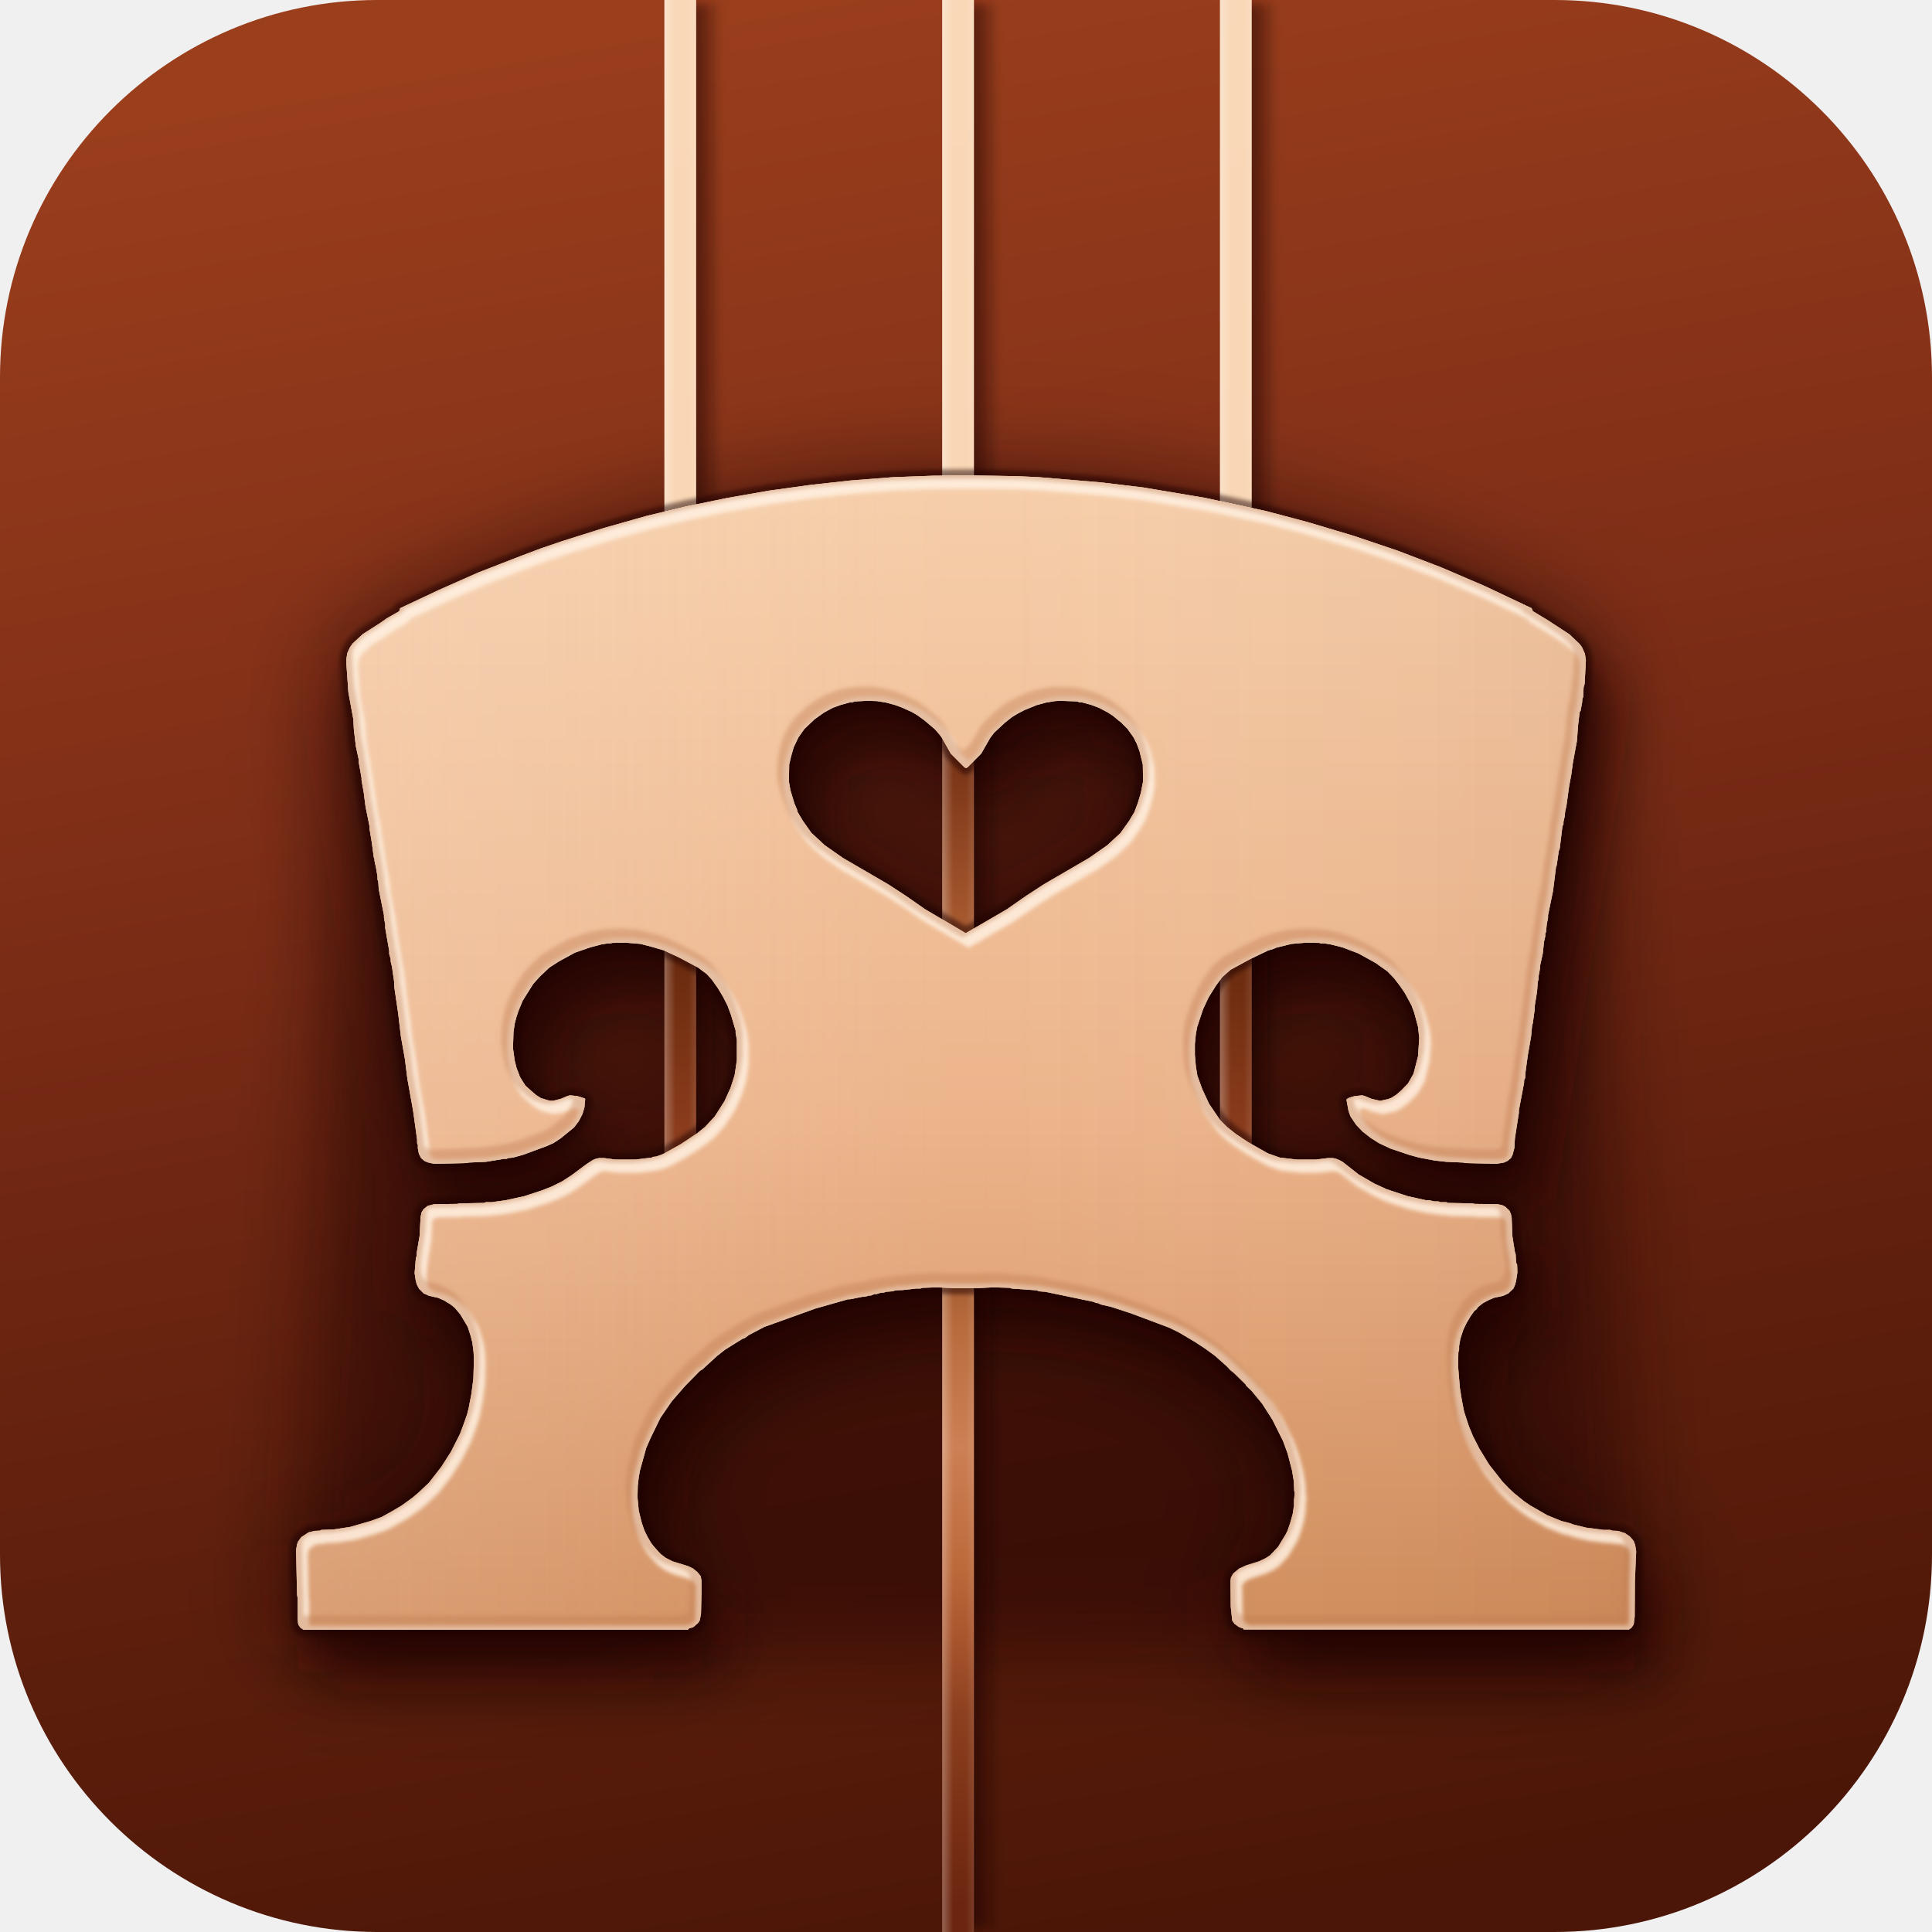
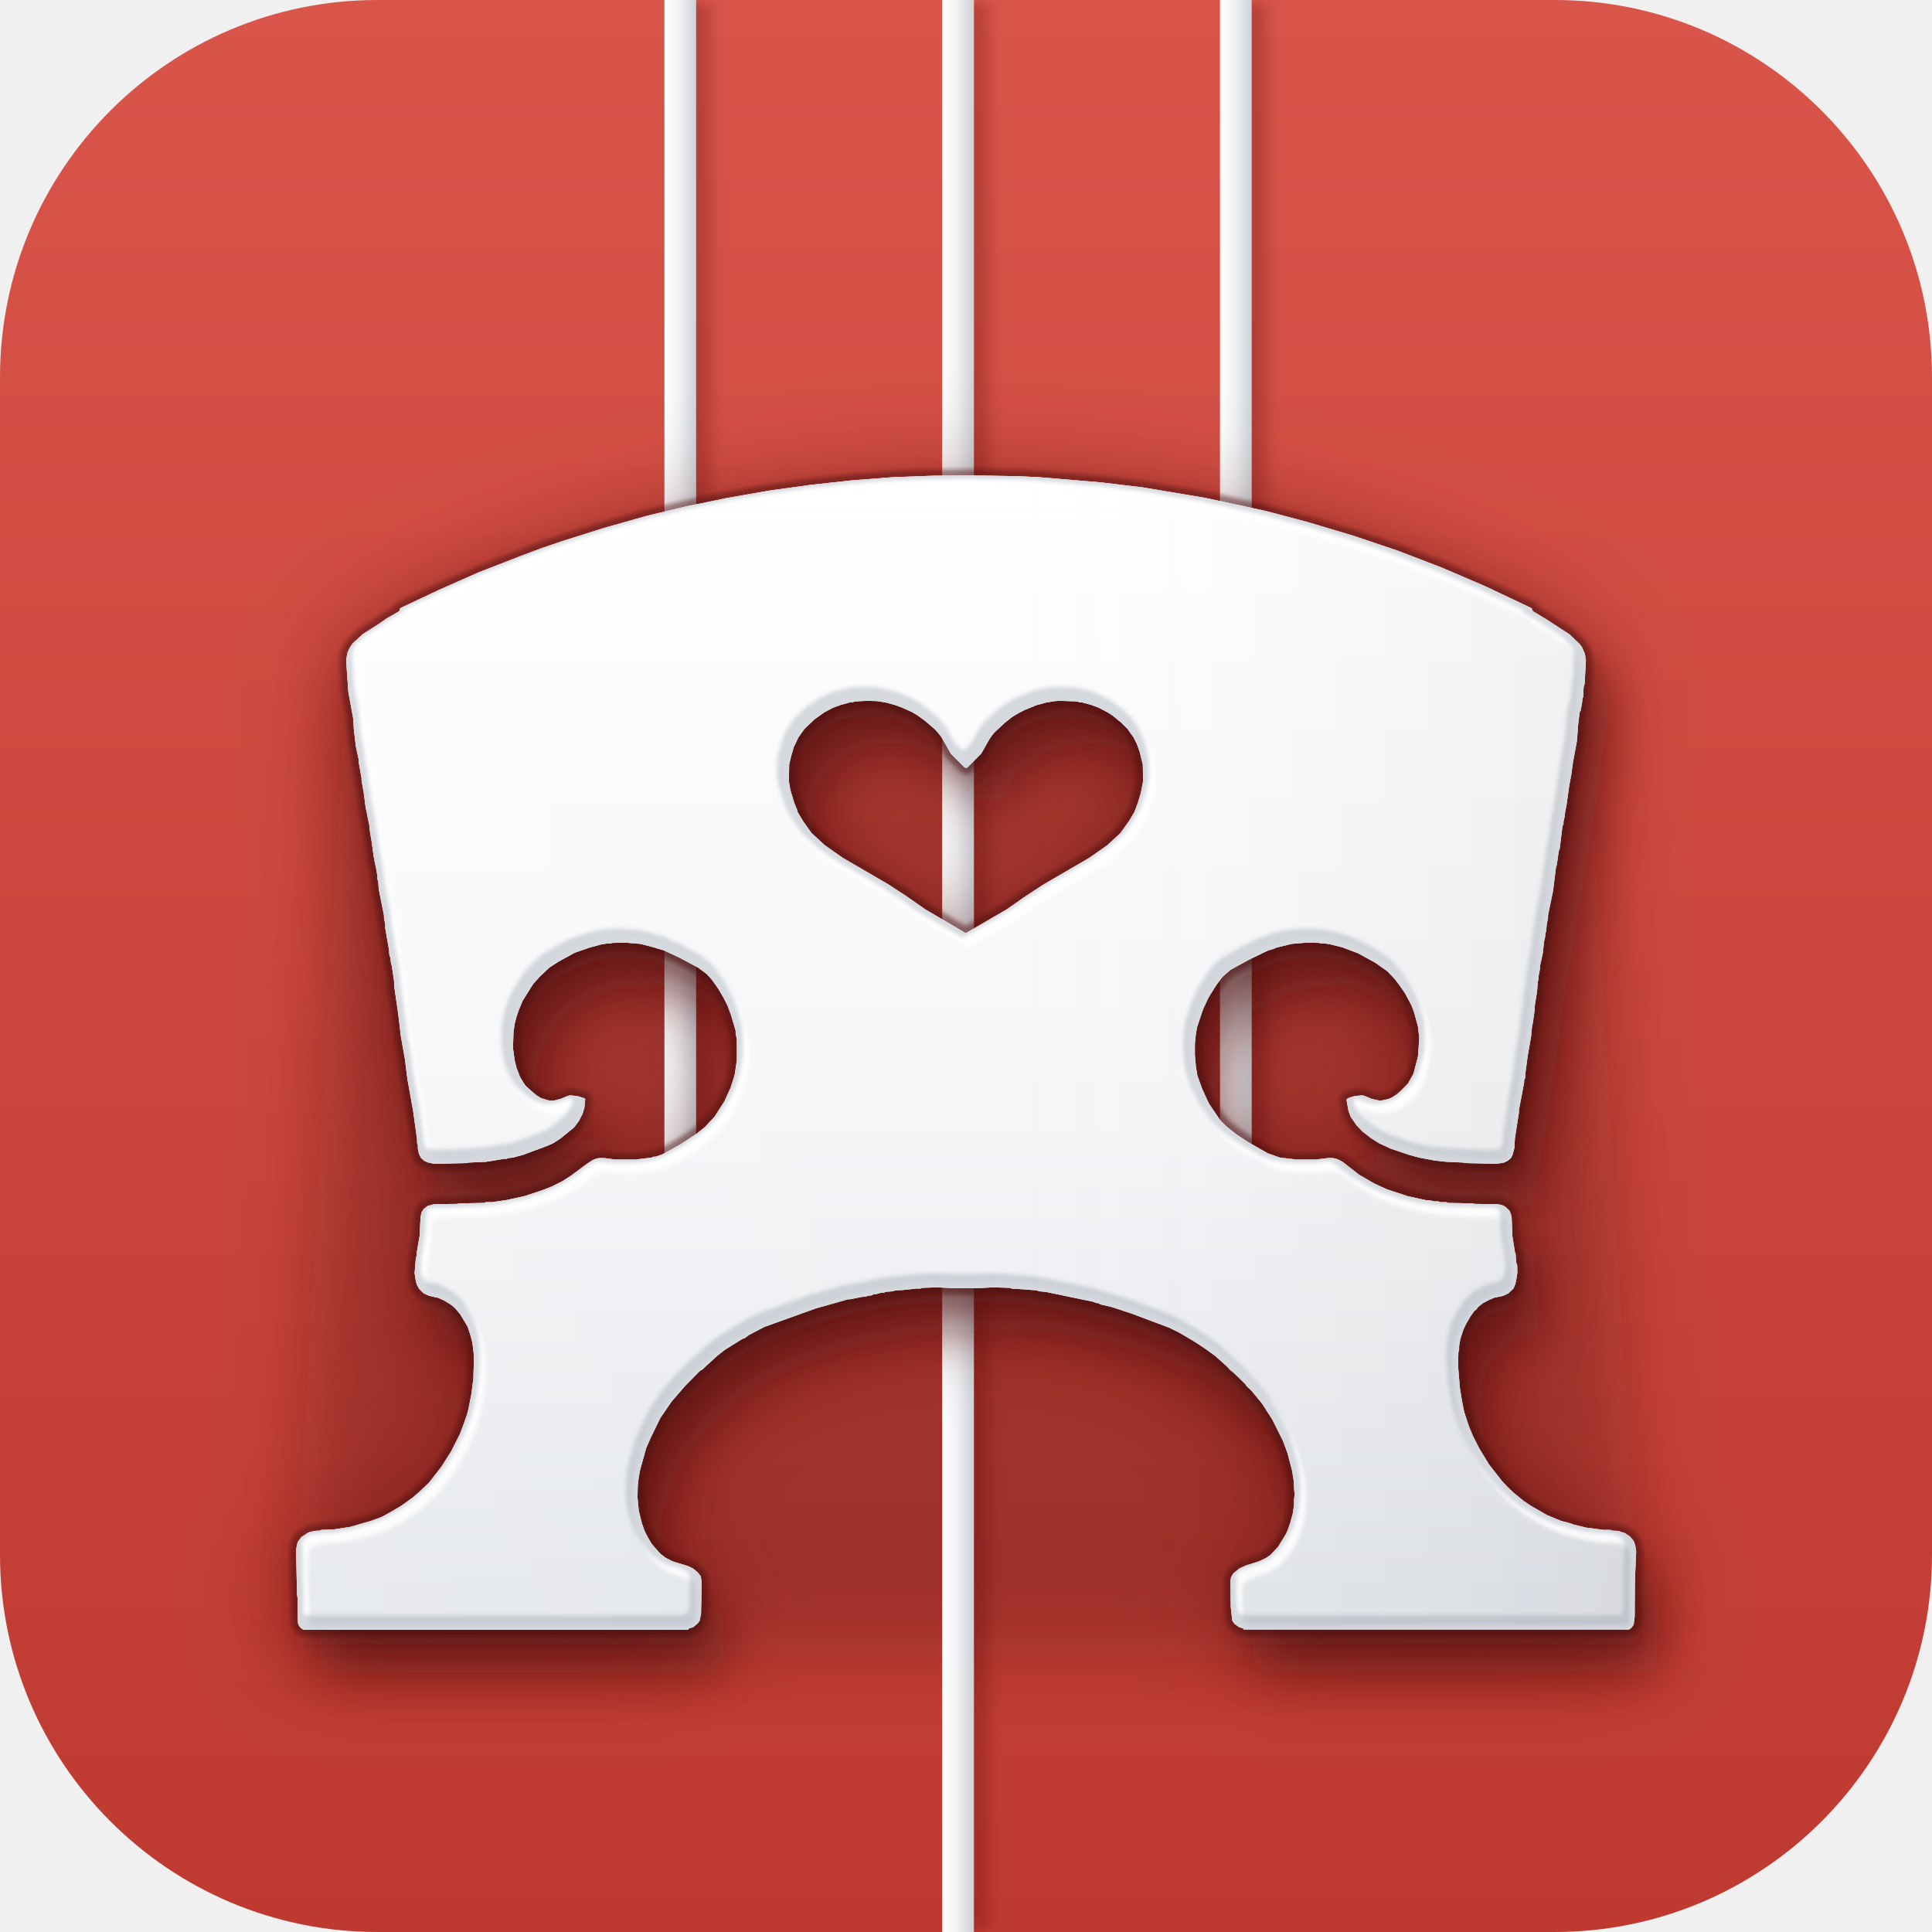
<svg xmlns="http://www.w3.org/2000/svg" viewBox="0 0 1024 1024">
  <defs>
-     <linearGradient id="wd" gradientUnits="userSpaceOnUse" x1="420" y1="0" x2="604" y2="1024">
-       <stop offset="0" stop-color="#9A3E1C" />
-       <stop offset=".32" stop-color="#833018" />
-       <stop offset=".68" stop-color="#63210E" />
-       <stop offset="1" stop-color="#4B1607" />
+     <linearGradient id="tg" gradientUnits="userSpaceOnUse" x1="0" y1="0" x2="0" y2="1024">
+       <stop offset="0" stop-color="#D9554A" />
+       <stop offset="1" stop-color="#BE3A31" />
    </linearGradient>
-     <radialGradient id="wl" gradientUnits="userSpaceOnUse" cx="160" cy="60" r="640">
-       <stop offset="0" stop-color="#B8502A" stop-opacity=".16" />
-       <stop offset="1" stop-color="#B8502A" stop-opacity="0" />
-     </radialGradient>
    <linearGradient id="sg" x1="0" y1="0" x2="1" y2="0">
-       <stop offset="0" stop-color="#FFE9D2" />
-       <stop offset=".45" stop-color="#F9D0A9" />
-       <stop offset="1" stop-color="#E0A67F" />
+       <stop offset="0" stop-color="#FFFFFF" />
+       <stop offset=".45" stop-color="#F1F2F4" />
+       <stop offset="1" stop-color="#CDD2D8" />
    </linearGradient>
    <filter id="ss" x="-50%" y="-5%" width="200%" height="110%">
      <feGaussianBlur stdDeviation="3" />
    </filter>
-     <linearGradient id="sgc_v" gradientUnits="userSpaceOnUse" x1="0" y1="366.47" x2="0" y2="419.59">
-       <stop offset="0" stop-color="#fff" />
-       <stop offset="1" stop-color="#000" />
-     </linearGradient>
-     <linearGradient id="sgc" gradientUnits="userSpaceOnUse" x1="0" y1="0" x2="0" y2="1024">
-       <stop offset="-0.026" stop-color="#F9DABB" />
-       <stop offset="0.368" stop-color="#F9D6B4" />
-       <stop offset="0.37" stop-color="#6E2A10" />
-       <stop offset="0.462" stop-color="#6E2A10" />
-       <stop offset="0.539" stop-color="#A5582E" />
-       <stop offset="0.547" stop-color="#A5582E" />
-       <stop offset="0.684" stop-color="#A95F33" />
-       <stop offset="0.7" stop-color="#B86C3E" />
-       <stop offset="0.747" stop-color="#CD8055" />
-       <stop offset="0.794" stop-color="#BC6A3C" />
-       <stop offset="0.819" stop-color="#AB572F" />
-       <stop offset="0.852" stop-color="#8C401F" />
-       <stop offset="0.893" stop-color="#7A3015" />
-       <stop offset="0.926" stop-color="#6C2610" />
-       <stop offset="1.011" stop-color="#6A250B" />
-     </linearGradient>
-     <linearGradient id="sgs" gradientUnits="userSpaceOnUse" x1="0" y1="0" x2="0" y2="1024">
-       <stop offset="-0.026" stop-color="#F9DABB" />
-       <stop offset="0.381" stop-color="#F9D6B4" />
-       <stop offset="0.383" stop-color="#6A2A0E" />
-       <stop offset="0.555" stop-color="#6A2A0E" />
-       <stop offset="0.622" stop-color="#8A3C1C" />
-       <stop offset="0.7" stop-color="#8A3C1C" />
-     </linearGradient>
-     <linearGradient id="shl" x1="0" y1="0" x2="1" y2="0">
-       <stop offset="0" stop-color="#fff" stop-opacity=".28" />
-       <stop offset=".35" stop-color="#fff" stop-opacity="0" />
-       <stop offset=".75" stop-color="#fff" stop-opacity="0" />
-       <stop offset="1" stop-color="#fff" stop-opacity=".1" />
-     </linearGradient>
    <linearGradient id="bg2" gradientUnits="userSpaceOnUse" x1="0" y1="432.33" x2="0" y2="661.78">
-       <stop offset="0" stop-color="#F3C39C" />
-       <stop offset="1" stop-color="#E2A176" />
+       <stop offset="0" stop-color="#FFFFFF" />
+       <stop offset="1" stop-color="#F4F5F7" />
    </linearGradient>
    <filter id="bs" x="-50%" y="-20%" width="200%" height="140%">
      <feGaussianBlur stdDeviation="4" />
    </filter>
    <linearGradient id="brg" gradientUnits="userSpaceOnUse" x1="0" y1="378.16" x2="0" y2="838.11">
-       <stop offset="0" stop-color="#F6CEAA" />
-       <stop offset=".55" stop-color="#ECB48B" />
-       <stop offset="1" stop-color="#D28E5D" />
+       <stop offset="0" stop-color="#FFFFFF" />
+       <stop offset=".55" stop-color="#F5F6F8" />
+       <stop offset="1" stop-color="#E2E5EA" />
    </linearGradient>
    <linearGradient id="brx" gradientUnits="userSpaceOnUse" x1="242.19" y1="0" x2="781.81" y2="0">
-       <stop offset="0" stop-color="#FFF6EC" stop-opacity=".16" />
-       <stop offset=".5" stop-color="#FFF6EC" stop-opacity="0" />
-       <stop offset="1" stop-color="#5A1E08" stop-opacity=".07" />
+       <stop offset="0" stop-color="#FFFFFF" stop-opacity=".16" />
+       <stop offset=".5" stop-color="#FFFFFF" stop-opacity="0" />
+       <stop offset="1" stop-color="#1B1F25" stop-opacity=".06" />
    </linearGradient>
    <filter id="bsh" x="-20%" y="-20%" width="140%" height="150%">
      <feGaussianBlur stdDeviation="10" />
    </filter>
    <filter id="bsh2" x="-20%" y="-20%" width="140%" height="150%">
      <feGaussianBlur stdDeviation="4" />
    </filter>
    <filter id="bsh3" x="-20%" y="-20%" width="140%" height="150%">
      <feGaussianBlur stdDeviation="22" />
    </filter>
    <filter id="occ" x="-20%" y="-20%" width="140%" height="150%">
      <feGaussianBlur stdDeviation="16" />
    </filter>
    <path id="B" d="M243.0,806.3 L243.4,824.2 L243.6,825.4 L243.6,833.5 L243.8,835.7 L244.0,836.4 L244.8,837.5 L246.0,838.3 L400.3,838.3 L400.9,837.7 L402.4,837.3 L404.4,835.6 L405.1,834.5 L405.6,831.9 L405.8,823.1 L405.8,818.7 L405.5,816.8 L404.2,815.2 L402.4,813.7 L400.3,812.7 L394.1,810.8 L391.4,809.4 L389.3,807.8 L386.7,804.9 L385.6,803.5 L384.2,801.1 L382.9,798.5 L381.8,795.3 L380.6,790.5 L380.1,785.1 L380.2,780.6 L380.6,777.1 L381.1,774.3 L383.6,765.3 L385.4,761.2 L389.3,753.2 L393.9,746.5 L399.3,740.3 L405.2,734.3 L406.1,733.8 L412.1,728.3 L415.3,725.8 L422.2,721.5 L423.1,721.2 L424.9,719.9 L431.0,716.7 L451.6,709.3 L464.6,705.6 L465.4,705.6 L470.4,704.6 L471.2,704.6 L473.1,704.1 L473.8,704.1 L475.2,703.5 L476.1,703.5 L477.7,703.0 L479.1,702.9 L479.8,702.6 L482.5,702.4 L483.7,702.0 L486.5,701.9 L491.9,701.3 L493.6,701.3 L494.6,701.0 L500.2,700.8 L506.8,701.1 L517.3,701.1 L522.9,700.8 L529.5,701.0 L530.4,701.3 L540.4,702.0 L541.3,702.4 L543.9,702.6 L563.1,706.6 L564.3,707.1 L564.9,707.1 L566.2,707.7 L570.5,708.7 L578.4,711.3 L593.6,717.0 L597.3,718.8 L603.9,722.7 L608.0,725.4 L612.0,728.3 L616.7,732.5 L618.2,734.1 L619.6,735.2 L624.2,739.7 L624.6,740.4 L626.7,742.4 L630.9,747.5 L635.0,753.9 L639.3,762.5 L641.1,767.4 L642.9,774.3 L643.6,778.5 L643.8,782.6 L644.0,783.4 L643.7,786.3 L643.7,788.3 L643.2,791.7 L642.2,795.3 L641.1,798.5 L640.3,800.1 L637.3,805.0 L634.2,808.3 L632.4,809.5 L629.7,810.8 L624.6,812.4 L621.7,813.7 L619.3,815.7 L618.4,817.3 L618.2,818.7 L618.3,829.0 L618.9,834.6 L619.8,835.9 L621.6,837.2 L623.3,837.8 L623.5,838.2 L778.2,838.2 L779.2,837.5 L780.1,836.2 L780.5,833.0 L780.6,818.5 L781.1,806.8 L780.7,804.3 L780.1,802.7 L779.5,801.9 L778.5,800.8 L776.6,799.5 L773.8,798.6 L771.5,798.5 L770.7,798.2 L768.1,798.2 L761.1,797.3 L755.8,796.0 L754.5,795.5 L751.0,794.6 L745.4,792.3 L738.6,788.4 L736.1,786.7 L731.9,783.3 L729.8,781.3 L727.4,778.8 L722.0,771.9 L718.1,765.5 L715.6,760.6 L713.9,756.5 L712.0,750.7 L711.1,746.1 L710.3,741.1 L709.6,732.6 L709.7,726.9 L710.0,725.9 L710.0,724.4 L710.5,721.5 L711.7,717.8 L712.9,715.3 L714.6,712.4 L716.1,710.3 L717.0,709.6 L717.6,708.7 L719.5,707.2 L721.7,706.0 L724.0,705.0 L727.7,704.2 L729.8,703.2 L731.8,701.3 L732.5,699.7 L732.9,698.1 L733.4,694.8 L733.3,691.7 L732.9,690.9 L732.7,687.5 L732.4,686.6 L731.4,680.3 L731.1,672.8 L730.8,671.4 L730.2,670.0 L728.5,668.4 L727.3,667.8 L725.4,667.4 L716.3,667.3 L715.4,667.1 L705.6,666.9 L704.8,666.6 L702.5,666.6 L701.7,666.3 L700.2,666.3 L697.7,665.8 L696.6,665.8 L689.4,664.2 L680.9,661.4 L675.9,659.1 L669.7,655.5 L663.2,650.4 L661.9,649.7 L660.4,649.1 L659.3,648.9 L657.3,648.9 L652.4,649.5 L644.9,649.5 L638.0,648.7 L633.2,647.0 L625.1,642.4 L620.3,639.2 L616.8,636.4 L614.0,633.6 L609.6,627.1 L606.9,621.3 L604.9,615.8 L604.3,612.1 L603.9,607.5 L603.9,603.0 L604.3,599.1 L604.8,596.3 L607.2,589.1 L609.4,584.4 L612.4,579.6 L614.9,576.2 L618.2,573.3 L625.9,569.1 L633.4,565.5 L635.5,564.9 L636.6,564.4 L642.7,562.9 L648.6,562.4 L653.9,562.5 L654.4,562.7 L655.9,562.7 L658.4,563.1 L663.2,564.3 L669.5,566.7 L676.4,570.5 L681.2,573.9 L683.9,576.7 L686.2,579.7 L688.2,582.6 L690.9,587.6 L692.0,590.6 L693.5,596.2 L694.0,600.7 L693.5,608.0 L691.7,615.0 L689.5,618.9 L686.7,621.8 L684.7,623.5 L682.8,624.7 L681.5,625.2 L678.3,625.9 L674.8,625.1 L672.2,624.0 L671.1,623.7 L668.1,624.0 L666.0,624.6 L664.9,625.2 L664.8,625.6 L665.6,630.0 L666.4,632.2 L668.7,635.6 L671.3,638.3 L674.5,640.8 L677.8,642.9 L682.5,645.1 L689.9,647.6 L693.9,648.7 L700.3,649.9 L704.9,650.4 L711.7,650.7 L712.4,650.9 L725.0,651.2 L728.0,650.7 L729.5,650.0 L730.8,648.9 L731.5,647.5 L732.2,644.8 L732.4,641.0 L734.0,630.7 L734.0,629.7 L736.1,618.6 L736.1,617.6 L736.5,616.8 L736.7,614.1 L737.6,607.5 L738.9,600.1 L739.3,595.8 L739.6,594.7 L740.3,589.6 L740.4,587.6 L741.3,582.0 L741.6,578.0 L741.9,577.2 L741.9,575.9 L742.5,572.7 L742.5,571.7 L743.6,566.7 L744.1,562.0 L744.6,559.8 L744.6,558.7 L744.9,558.1 L745.2,554.9 L745.7,552.5 L745.7,551.4 L747.7,541.7 L748.9,532.1 L749.2,531.3 L750.0,525.7 L750.4,524.6 L751.5,515.6 L751.9,514.9 L751.9,513.9 L752.4,511.7 L752.6,509.6 L753.1,507.4 L754.2,499.4 L755.0,495.2 L755.7,490.1 L757.3,481.4 L757.8,474.8 L758.4,469.9 L758.8,469.2 L759.4,465.9 L759.5,464.4 L759.8,463.8 L760.0,459.8 L760.4,458.5 L760.9,449.0 L760.5,446.4 L759.3,443.7 L758.3,442.4 L754.3,438.6 L745.4,432.8 L739.6,429.3 L739.1,428.1 L720.5,419.3 L702.8,411.7 L685.3,405.0 L667.5,399.0 L649.1,393.5 L632.5,389.1 L608.0,383.8 L583.0,379.6 L566.3,377.6 L541.3,375.5 L532.7,375.1 L515.9,374.8 L499.0,374.9 L482.7,375.5 L465.9,376.8 L449.5,378.6 L432.9,380.9 L416.3,383.8 L399.8,387.2 L383.9,391.0 L366.6,395.9 L349.8,401.2 L341.3,404.1 L332.8,407.3 L316.1,413.8 L300.3,420.8 L285.0,428.0 L284.7,428.3 L284.6,429.0 L284.3,429.4 L279.4,432.2 L276.7,434.1 L269.8,438.5 L265.7,442.3 L264.6,443.9 L263.6,446.1 L263.2,448.5 L263.2,450.3 L264.0,461.8 L266.0,472.7 L266.2,476.6 L267.0,483.5 L268.1,488.6 L268.1,489.6 L269.3,496.3 L269.3,497.2 L270.2,502.3 L270.9,507.8 L272.5,515.7 L272.5,516.7 L273.4,522.1 L274.2,528.1 L274.5,528.9 L274.5,529.6 L275.1,532.3 L275.7,535.8 L275.7,537.1 L276.0,537.8 L276.2,540.9 L278.3,551.4 L278.3,552.4 L278.8,555.1 L278.8,556.5 L280.4,565.7 L280.4,566.9 L281.0,569.0 L281.0,570.0 L281.5,572.0 L282.4,578.2 L282.4,579.9 L284.0,590.8 L285.1,600.1 L286.7,609.1 L287.7,617.1 L290.0,629.9 L291.6,641.5 L291.6,642.9 L291.9,643.6 L291.9,645.0 L292.3,647.1 L293.2,648.9 L294.5,650.0 L295.8,650.6 L297.5,651.0 L299.0,651.2 L311.6,650.9 L312.3,650.7 L319.2,650.4 L326.6,649.2 L327.6,649.2 L328.1,648.9 L330.1,648.7 L334.1,647.6 L343.6,644.1 L346.3,642.9 L349.2,641.0 L354.6,636.6 L356.5,634.1 L358.0,631.2 L358.8,628.5 L359.1,625.2 L358.8,624.9 L355.9,624.0 L353.0,623.7 L351.9,624.0 L349.3,625.1 L347.0,625.7 L345.7,625.9 L344.2,625.7 L341.3,624.8 L339.4,623.6 L337.3,621.8 L335.1,619.8 L334.0,618.1 L332.9,616.3 L331.5,612.6 L330.8,609.8 L330.1,604.8 L330.3,598.3 L330.8,594.9 L331.5,592.2 L332.3,589.8 L334.0,585.7 L338.2,579.0 L340.8,576.1 L344.7,572.4 L348.4,570.0 L355.0,566.4 L361.1,564.3 L365.6,563.1 L368.1,562.7 L369.3,562.7 L369.9,562.5 L375.4,562.4 L381.3,562.9 L386.3,564.2 L390.7,565.5 L397.1,568.5 L404.4,572.4 L407.9,575.0 L409.9,577.2 L412.4,580.7 L414.6,584.4 L416.3,587.8 L417.7,591.6 L419.5,597.7 L419.5,598.7 L420.0,601.4 L420.0,609.6 L419.1,615.6 L417.5,620.6 L415.0,626.1 L411.1,632.2 L407.2,636.4 L403.7,639.2 L397.5,643.3 L390.9,647.0 L389.5,647.6 L387.5,648.3 L386.3,648.4 L385.8,648.7 L379.2,649.5 L371.4,649.5 L366.7,648.9 L364.7,648.9 L363.6,649.1 L362.1,649.7 L359.5,651.4 L353.6,655.8 L349.9,658.2 L345.7,660.3 L341.6,661.9 L334.6,664.2 L327.2,665.8 L321.6,666.6 L319.2,666.6 L318.5,666.9 L308.6,667.1 L307.7,667.3 L298.5,667.4 L295.8,668.1 L294.2,669.4 L293.4,670.7 L293.0,672.6 L292.6,680.2 L291.4,687.2 L291.4,688.2 L291.1,689.1 L290.6,695.1 L291.1,698.3 L291.5,699.7 L292.4,701.4 L294.2,703.2 L296.4,704.2 L300.0,705.0 L302.3,706.0 L305.1,707.7 L306.7,709.0 L308.9,711.6 L311.9,716.6 L313.1,720.3 L313.8,723.0 L314.3,727.1 L314.4,730.5 L314.2,737.4 L313.4,743.6 L312.3,749.3 L311.7,751.7 L310.3,755.7 L308.8,759.7 L305.2,766.8 L301.3,772.9 L296.4,779.2 L292.4,783.0 L289.7,785.3 L285.4,788.4 L281.7,790.6 L277.4,793.0 L273.0,794.6 L264.7,797.0 L258.1,798.0 L253.1,798.2 L252.5,798.5 L250.3,798.6 L248.0,799.2 L245.1,801.1 L243.8,802.9 L243.4,804.0 Z M442.8,484.0 L444.7,480.0 L447.1,476.6 L451.2,472.7 L455.0,470.0 L458.5,468.1 L461.8,466.9 L465.5,465.9 L466.4,465.9 L467.2,465.6 L468.2,465.5 L472.2,465.3 L476.2,465.4 L479.9,466.0 L483.6,467.0 L486.3,468.0 L490.3,469.8 L492.5,471.1 L495.5,473.3 L499.6,476.8 L501.4,478.9 L502.3,480.1 L505.9,486.5 L511.4,492.0 L512.0,492.3 L512.6,492.0 L518.1,486.5 L521.7,480.2 L523.3,478.1 L527.6,474.1 L530.5,471.8 L532.8,470.4 L535.5,469.0 L540.4,467.0 L544.1,466.0 L547.8,465.4 L549.8,465.3 L555.8,465.5 L556.8,465.6 L557.6,465.9 L558.5,465.9 L562.2,466.9 L565.4,468.1 L569.0,470.0 L571.0,471.3 L573.5,473.4 L574.1,473.8 L576.8,476.5 L579.3,480.0 L580.6,482.6 L581.7,485.6 L583.0,490.9 L583.1,497.7 L582.2,502.3 L581.0,506.3 L579.6,510.0 L577.5,513.5 L574.0,518.4 L568.7,523.3 L561.4,528.4 L543.2,539.0 L536.0,543.7 L528.4,549.0 L511.9,558.6 L495.6,549.0 L488.0,543.7 L480.8,539.0 L462.6,528.4 L455.3,523.3 L449.9,518.3 L446.5,513.5 L444.3,509.8 L444.2,509.1 L443.1,506.5 L441.5,501.2 L440.9,497.8 L441.0,490.9 L441.8,487.5 Z" fill-rule="evenodd" />
    <clipPath id="bc">
      <use href="#B" />
    </clipPath>
    <mask id="ob" maskUnits="userSpaceOnUse" x="0" y="0" width="1024" height="1024">
      <rect width="1024" height="1024" fill="#fff" />
      <use href="#B" fill="#000" />
    </mask>
    <filter id="rimb" x="-5%" y="-5%" width="110%" height="110%">
      <feGaussianBlur stdDeviation=".8" />
    </filter>
  </defs>
  <clipPath id="fr">
    <rect width="1024" height="1024" rx="200" />
  </clipPath>
  <g clip-path="url(#fr)">
-     <rect width="1024" height="1024" fill="url(#wd)" />
+     <rect width="1024" height="1024" fill="url(#tg)" />
    <g transform="translate(-163.84 -242.74) scale(1.32)">
-       <path d="M515.9,374.8 L499.0,374.9 L482.7,375.5 L465.9,376.8 L449.5,378.6 L432.9,380.9 L416.3,383.8 L399.8,387.2 L383.9,391.0 L366.6,395.9 L349.8,401.2 L341.3,404.1 L332.8,407.3 L316.1,413.8 L300.3,420.8 L285.0,428.0 L269.8,438.5 L265.7,442.3 L264.6,443.9 L263.6,446.1 L263.2,448.5 L243.0,806.3 L243.4,824.2 L243.6,833.5 L243.8,835.7 L244.0,836.4 L244.8,837.5 L246.0,838.3 L400.3,838.3 L778.2,838.2 L779.2,837.5 L780.1,836.2 L780.5,833.0 L781.1,806.8 L760.9,449.0 L760.5,446.4 L759.3,443.7 L758.3,442.4 L754.3,438.6 L739.1,428.1 L720.5,419.3 L702.8,411.7 L685.3,405.0 L667.5,399.0 L649.1,393.5 L632.5,389.1 L608.0,383.8 L583.0,379.6 L566.3,377.6 L541.3,375.5 L532.7,375.1 Z" fill="#1A0500" opacity=".5" filter="url(#occ)" transform="translate(0 10)" />
-       <use href="#B" fill="#1A0500" opacity=".6" filter="url(#bsh)" transform="translate(9 17)" />
-       <use href="#B" fill="#1A0500" opacity=".55" filter="url(#bsh3)" transform="translate(0 6)" />
-       <use href="#B" fill="#1A0500" opacity=".28" filter="url(#bsh2)" transform="translate(2 5)" />
+       <path d="M515.9,374.8 L499.0,374.9 L482.7,375.5 L465.9,376.8 L449.5,378.6 L432.9,380.9 L416.3,383.8 L399.8,387.2 L383.9,391.0 L366.6,395.9 L349.8,401.2 L341.3,404.1 L332.8,407.3 L316.1,413.8 L300.3,420.8 L285.0,428.0 L269.8,438.5 L265.7,442.3 L264.6,443.9 L263.6,446.1 L263.2,448.5 L243.0,806.3 L243.4,824.2 L243.6,833.5 L243.8,835.7 L244.0,836.4 L244.8,837.5 L246.0,838.3 L400.3,838.3 L778.2,838.2 L779.2,837.5 L780.1,836.2 L780.5,833.0 L781.1,806.8 L760.9,449.0 L760.5,446.4 L759.3,443.7 L758.3,442.4 L754.3,438.6 L739.1,428.1 L720.5,419.3 L702.8,411.7 L685.3,405.0 L667.5,399.0 L649.1,393.5 L632.5,389.1 L608.0,383.8 L583.0,379.6 L566.3,377.6 L541.3,375.5 L532.7,375.1 Z" fill="#4A0C07" opacity="0.300" filter="url(#occ)" transform="translate(0 10)" />
      <g>
        <g filter="url(#ss)">
-           <rect x="396.90" y="0.00" width="12.75" height="676.65" fill="#1C0500" opacity=".45" />
-           <rect x="508.44" y="0.00" width="12.75" height="1024.00" fill="#1C0500" opacity=".45" />
-           <rect x="619.98" y="0.00" width="12.75" height="676.65" fill="#1C0500" opacity=".45" />
+           <rect x="396.90" y="0.00" width="12.75" height="676.65" fill="#4A0C07" opacity="0.238" />
+           <rect x="508.44" y="0.00" width="12.75" height="1024.00" fill="#4A0C07" opacity="0.238" />
+           <rect x="619.98" y="0.00" width="12.75" height="676.65" fill="#4A0C07" opacity="0.238" />
        </g>
-         <rect x="390.90" y="0.00" width="12.75" height="676.65" fill="url(#sgs)" />
-         <rect x="390.90" y="0.00" width="12.75" height="676.65" fill="url(#shl)" />
-         <rect x="502.44" y="0.00" width="12.75" height="1024.00" fill="url(#sgc)" />
-         <rect x="502.44" y="0.00" width="12.75" height="1024.00" fill="url(#shl)" />
-         <rect x="613.98" y="0.00" width="12.75" height="676.65" fill="url(#sgs)" />
-         <rect x="613.98" y="0.00" width="12.75" height="676.65" fill="url(#shl)" />
+         <rect x="390.90" y="0.00" width="12.75" height="676.65" fill="url(#sg)" />
+         <rect x="502.44" y="0.00" width="12.75" height="1024.00" fill="url(#sg)" />
+         <rect x="613.98" y="0.00" width="12.75" height="676.65" fill="url(#sg)" />
      </g>
+       <use href="#B" fill="#4A0C07" opacity="0.510" filter="url(#bsh)" transform="translate(9 17)" />
+       <use href="#B" fill="#4A0C07" opacity="0.383" filter="url(#bsh3)" transform="translate(0 6)" />
+       <use href="#B" fill="#4A0C07" opacity="0.238" filter="url(#bsh2)" transform="translate(2 5)" />
      <g mask="url(#ob)">
-         <use href="#B" fill="none" stroke="#1A0500" stroke-width="5" opacity=".5" filter="url(#rimb)" />
+         <use href="#B" fill="none" stroke="#4A0C07" stroke-width="5" opacity="0.45" filter="url(#rimb)" />
      </g>
      <use href="#B" fill="url(#brg)" />
      <use href="#B" fill="url(#brx)" />
      <g clip-path="url(#bc)">
-         <use href="#B" fill="none" stroke="#FFF0E0" stroke-width="7" opacity=".85" transform="translate(1.2 1.8)" filter="url(#rimb)" />
-         <use href="#B" fill="none" stroke="#C07D52" stroke-width="7" opacity=".4" transform="translate(-1.2 -2.2)" filter="url(#rimb)" />
+         <use href="#B" fill="none" stroke="#FFFFFF" stroke-width="7" opacity=".85" transform="translate(1.2 1.8)" filter="url(#rimb)" />
+         <use href="#B" fill="none" stroke="#9AA3AE" stroke-width="7" opacity=".4" transform="translate(-1.2 -2.2)" filter="url(#rimb)" />
      </g>
    </g>
  </g>
</svg>
